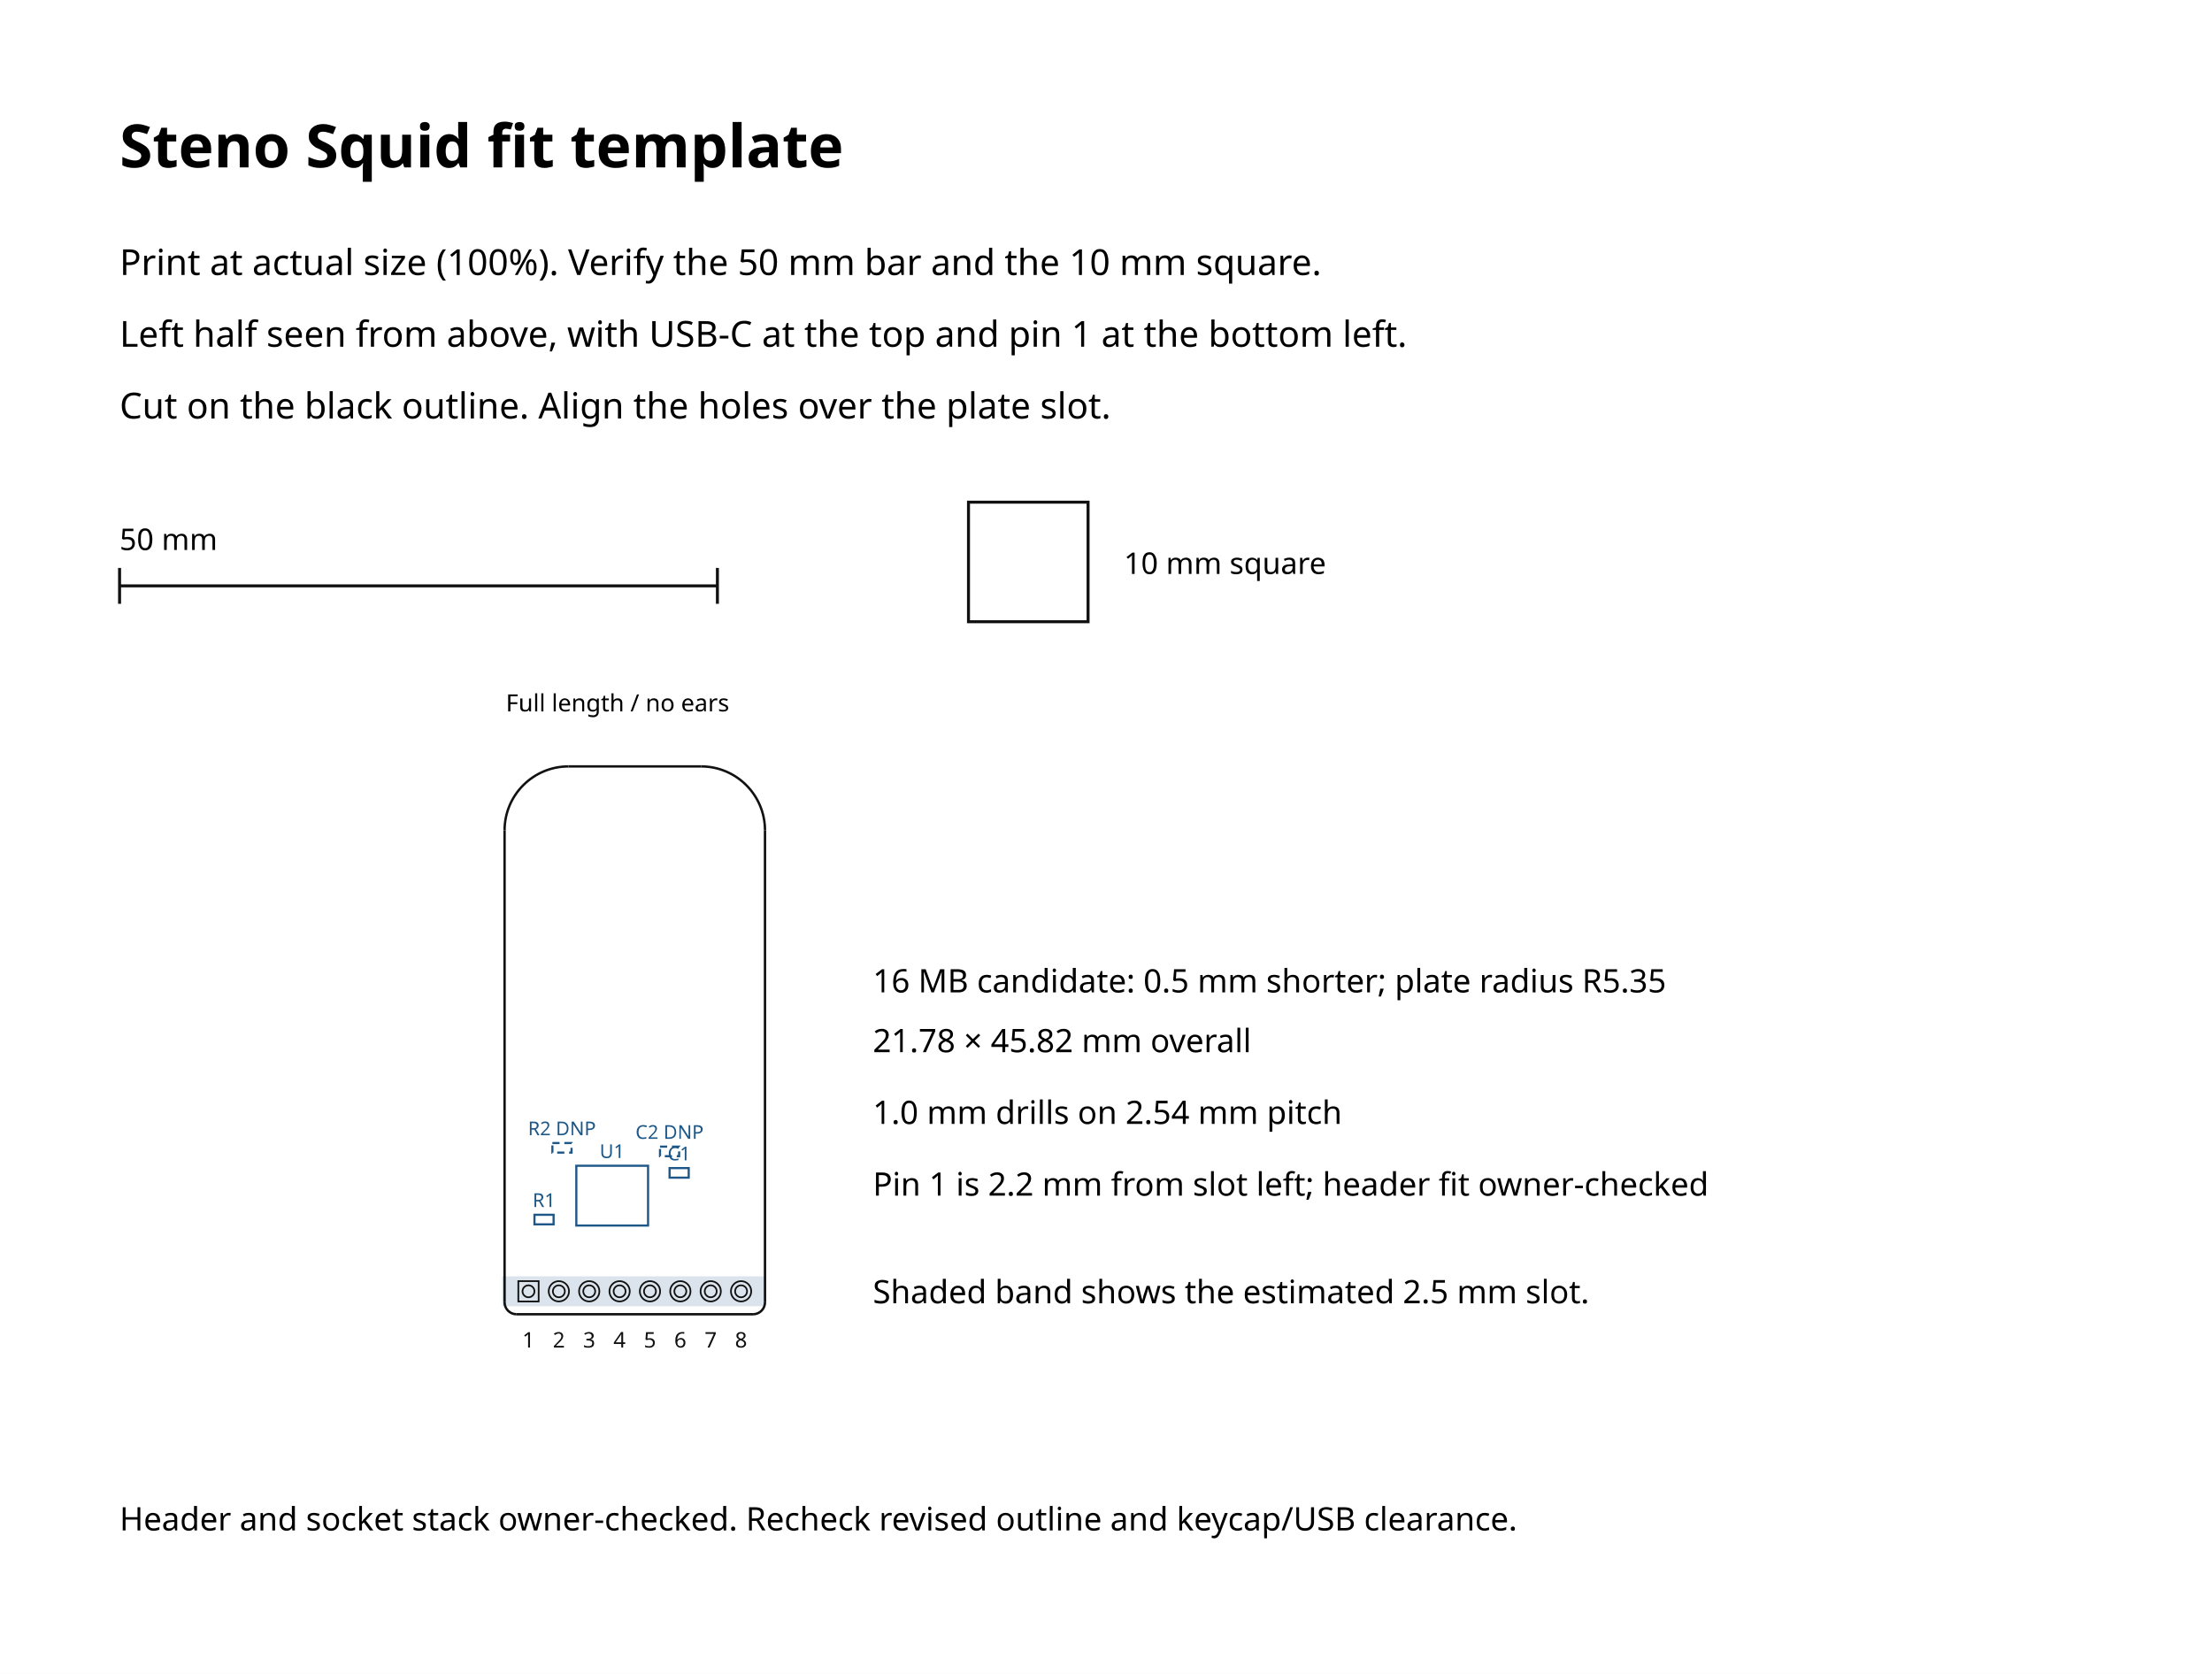
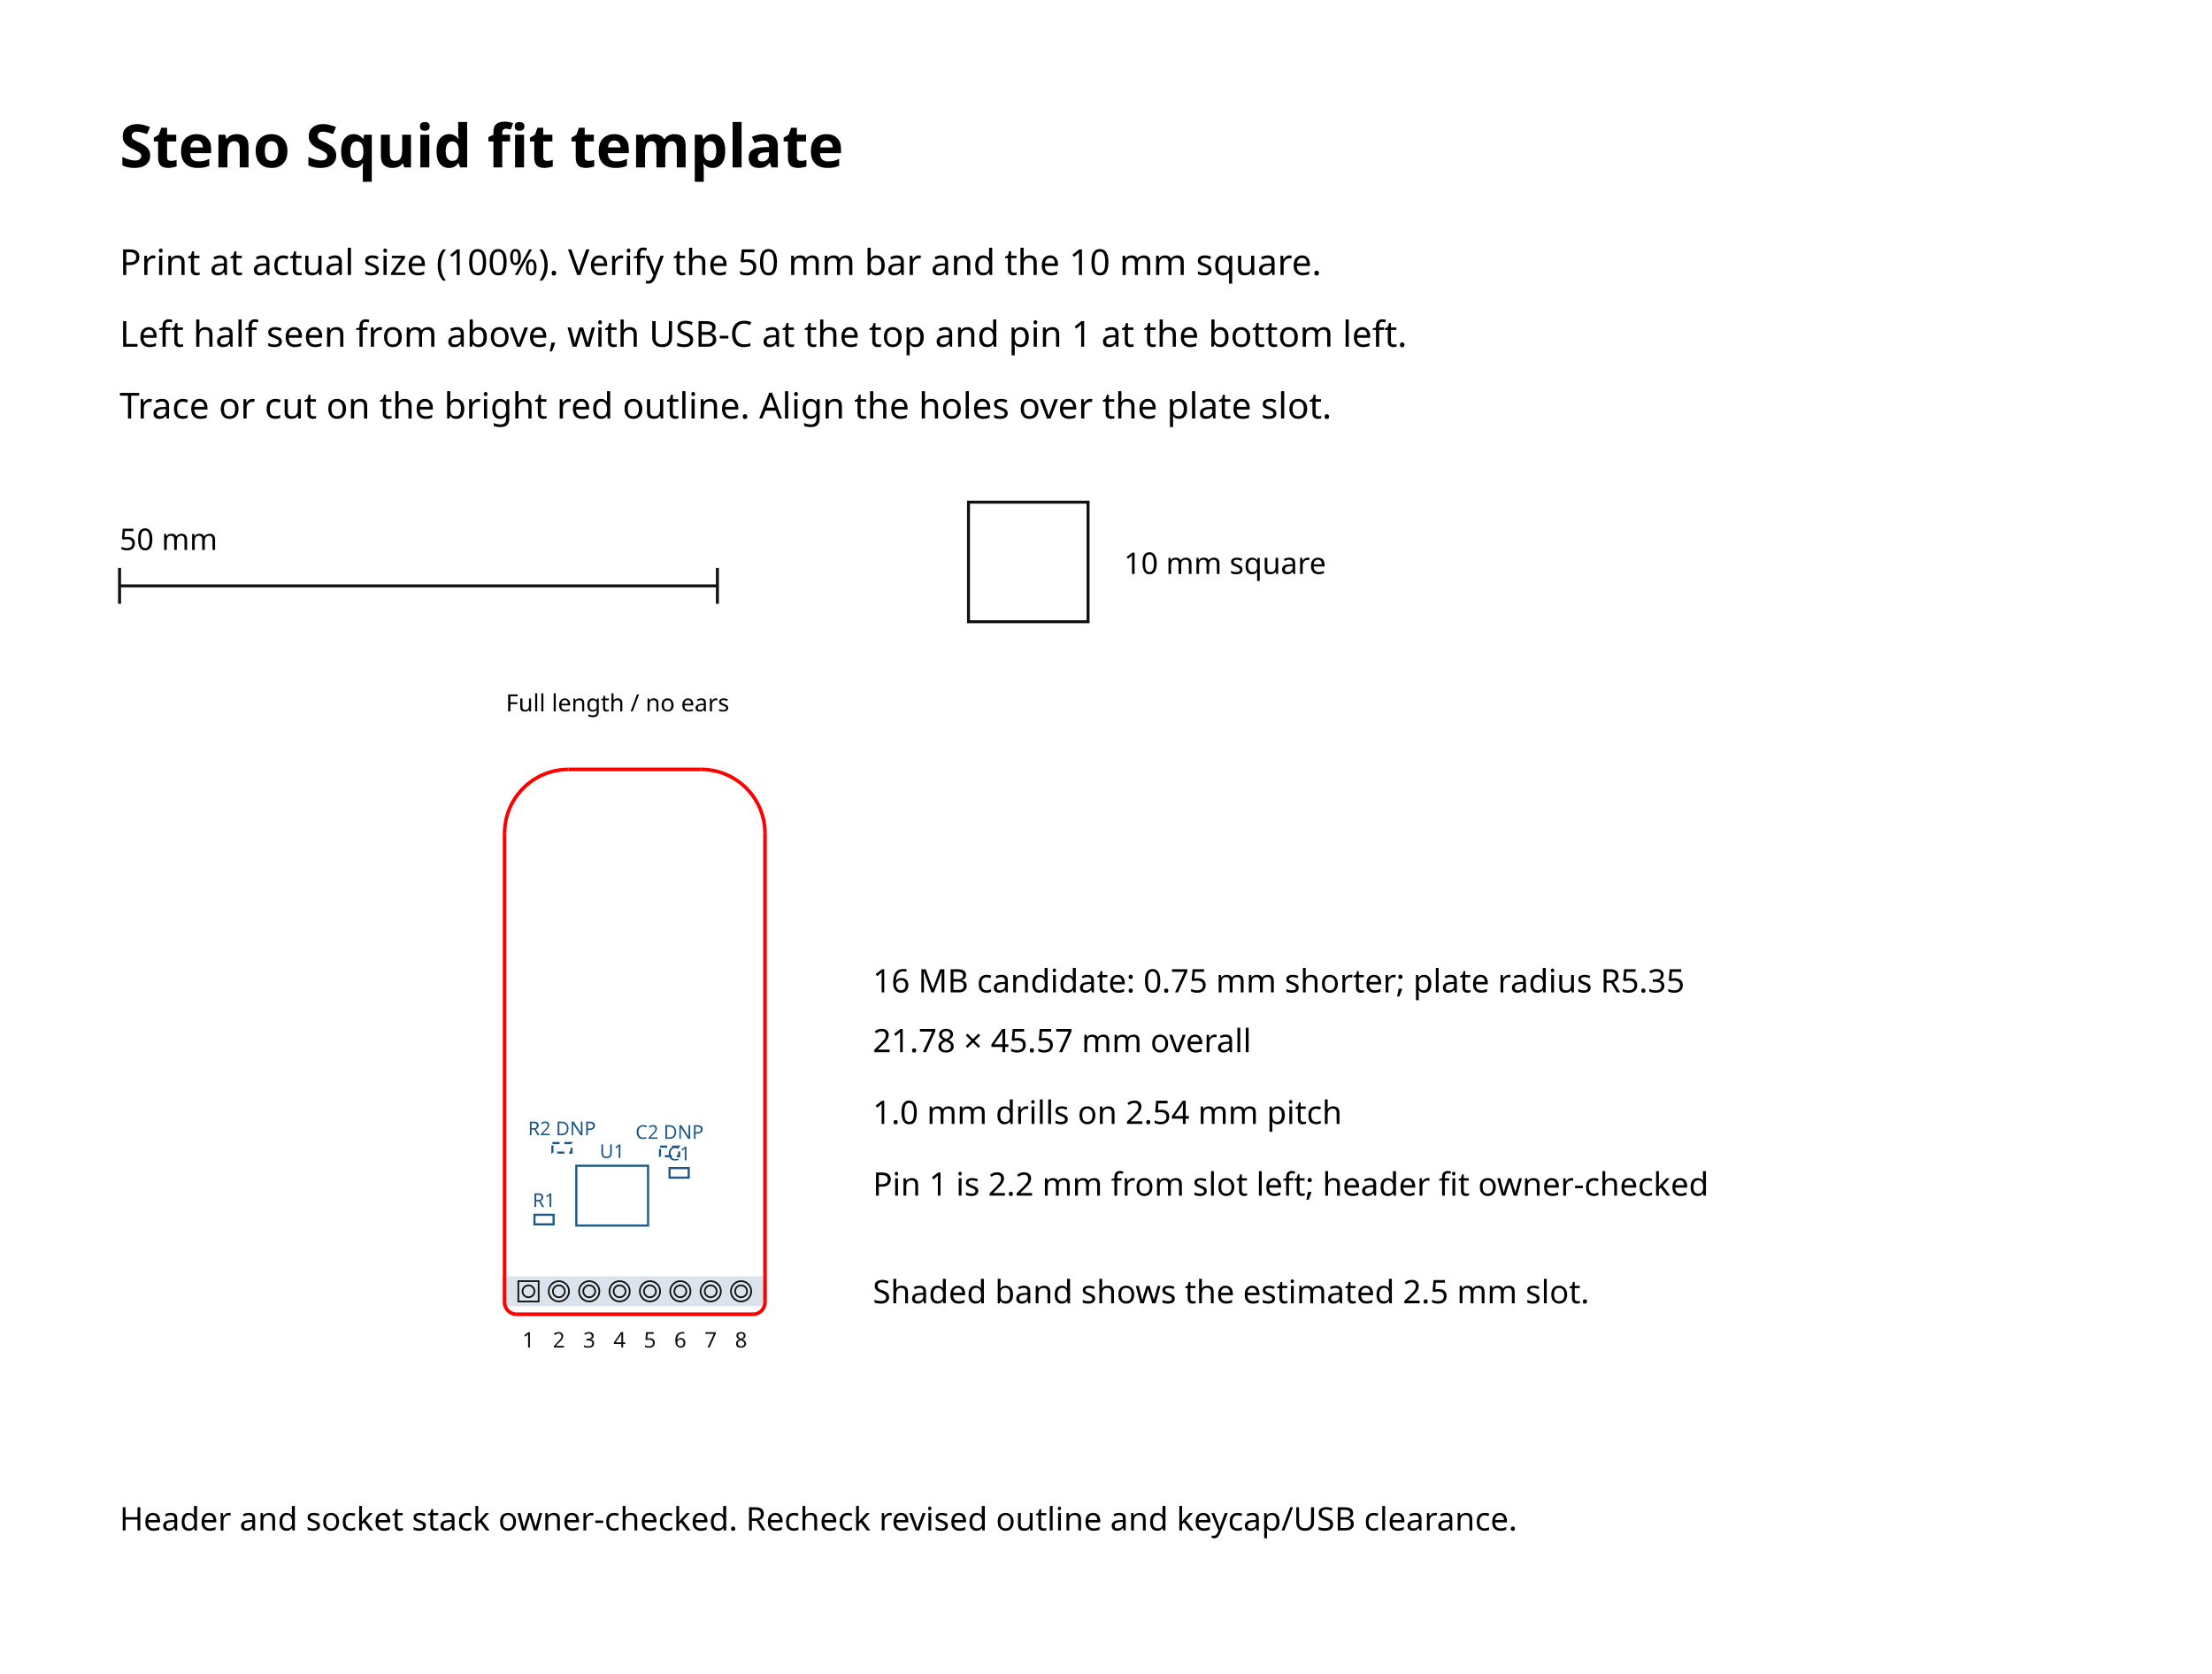
<svg xmlns="http://www.w3.org/2000/svg" width="185mm" height="140mm" viewBox="0 0 185 140" font-family="sans-serif">
  <rect width="185" height="140" fill="#fff" />
  <text x="10" y="14" font-size="5" font-weight="bold">Steno Squid fit template</text>
  <text x="10" y="23" font-size="3">Print at actual size (100%). Verify the 50 mm bar and the 10 mm square.</text>
  <text x="10" y="29" font-size="3">Left half seen from above, with USB-C at the top and pin 1 at the bottom left.</text>
-   <text x="10" y="35" font-size="3">Cut on the black outline. Align the holes over the plate slot.</text>
+   <text x="10" y="35" font-size="3">Trace or cut on the bright red outline. Align the holes over the plate slot.</text>
  <text x="10" y="46" font-size="2.5">50 mm</text>
  <path d="M 10 49 H 60 M 10 47.5 V 50.5 M 60 47.5 V 50.5" stroke="#111" fill="none" stroke-width=".25" />
  <rect x="81" y="42" width="10" height="10" stroke="#111" fill="none" stroke-width=".25" />
  <text x="94" y="48" font-size="2.5">10 mm square</text>
  <text x="51.65" y="59.5" text-anchor="middle" font-size="2">Full length / no ears</text>
  <rect x="42" y="106.75" width="21.9" height="2.5" fill="#dbe4ec" />
-   <g fill="none" stroke="#111" stroke-width=".20">
-     <path d="M 42.2 69.45 A 5.35 5.35 0 0 1 47.55 64.1" />
-     <path d="M 42.2 108.92 L 42.2 69.45" />
+   <g fill="none" stroke="#ff0000" stroke-width=".30">
+     <path d="M 42.2 69.7 A 5.35 5.35 0 0 1 47.55 64.35" />
+     <path d="M 42.2 108.92 L 42.2 69.7" />
    <path d="M 43.2 109.92 A 1 1 0 0 1 42.2 108.92" />
-     <path d="M 47.55 64.1 L 58.63 64.1" />
-     <path d="M 58.63 64.1 A 5.35 5.35 0 0 1 63.98 69.45" />
+     <path d="M 47.55 64.35 L 58.63 64.35" />
+     <path d="M 58.63 64.35 A 5.35 5.35 0 0 1 63.98 69.7" />
    <path d="M 62.98 109.92 L 43.2 109.92" />
-     <path d="M 63.98 69.45 L 63.98 108.92" />
+     <path d="M 63.98 69.7 L 63.98 108.92" />
    <path d="M 63.98 108.92 A 1 1 0 0 1 62.98 109.92" />
  </g>
  <g fill="none" stroke="#1d5787" stroke-width=".18">
    <rect x="48.200" y="97.500" width="6" height="5" />
    <text x="51.200" y="96.850" text-anchor="middle" fill="#1d5787" stroke="none" font-size="1.6">U1</text>
    <rect x="56.000" y="97.695" width="1.6" height="0.8" />
    <text x="56.800" y="97.045" text-anchor="middle" fill="#1d5787" stroke="none" font-size="1.6">C1</text>
    <rect x="44.700" y="101.600" width="1.6" height="0.8" />
    <text x="45.500" y="100.950" text-anchor="middle" fill="#1d5787" stroke="none" font-size="1.6">R1</text>
    <rect x="55.200" y="95.900" width="1.6" height="0.8" stroke-dasharray=".6 .4" />
    <text x="56.000" y="95.250" text-anchor="middle" fill="#1d5787" stroke="none" font-size="1.6">C2 DNP</text>
    <rect x="46.200" y="95.600" width="1.6" height="0.8" stroke-dasharray=".6 .4" />
    <text x="47.000" y="94.950" text-anchor="middle" fill="#1d5787" stroke="none" font-size="1.6">R2 DNP</text>
  </g>
  <g fill="none" stroke="#111" stroke-width=".14">
    <rect x="43.350" y="107.150" width="1.7" height="1.7" />
    <circle cx="44.200" cy="108" r=".5" />
    <text x="44.200" y="112.7" text-anchor="middle" fill="#111" stroke="none" font-size="1.8">1</text>
    <circle cx="46.740" cy="108" r=".85" />
    <circle cx="46.740" cy="108" r=".5" />
    <text x="46.740" y="112.7" text-anchor="middle" fill="#111" stroke="none" font-size="1.8">2</text>
    <circle cx="49.280" cy="108" r=".85" />
    <circle cx="49.280" cy="108" r=".5" />
    <text x="49.280" y="112.7" text-anchor="middle" fill="#111" stroke="none" font-size="1.8">3</text>
    <circle cx="51.820" cy="108" r=".85" />
    <circle cx="51.820" cy="108" r=".5" />
    <text x="51.820" y="112.7" text-anchor="middle" fill="#111" stroke="none" font-size="1.8">4</text>
    <circle cx="54.360" cy="108" r=".85" />
    <circle cx="54.360" cy="108" r=".5" />
    <text x="54.360" y="112.7" text-anchor="middle" fill="#111" stroke="none" font-size="1.8">5</text>
    <circle cx="56.900" cy="108" r=".85" />
    <circle cx="56.900" cy="108" r=".5" />
    <text x="56.900" y="112.7" text-anchor="middle" fill="#111" stroke="none" font-size="1.8">6</text>
    <circle cx="59.440" cy="108" r=".85" />
    <circle cx="59.440" cy="108" r=".5" />
    <text x="59.440" y="112.7" text-anchor="middle" fill="#111" stroke="none" font-size="1.8">7</text>
    <circle cx="61.980" cy="108" r=".85" />
    <circle cx="61.980" cy="108" r=".5" />
    <text x="61.980" y="112.7" text-anchor="middle" fill="#111" stroke="none" font-size="1.8">8</text>
  </g>
-   <text x="73" y="88" font-size="2.7">21.78 × 45.82 mm overall</text>
-   <text x="73" y="83" font-size="2.7">16 MB candidate: 0.5 mm shorter; plate radius R5.35</text>
+   <text x="73" y="88" font-size="2.7">21.78 × 45.57 mm overall</text>
+   <text x="73" y="83" font-size="2.7">16 MB candidate: 0.75 mm shorter; plate radius R5.35</text>
  <text x="73" y="94" font-size="2.7">1.0 mm drills on 2.54 mm pitch</text>
  <text x="73" y="100" font-size="2.7">Pin 1 is 2.2 mm from slot left; header fit owner-checked</text>
  <text x="73" y="109" font-size="2.7">Shaded band shows the estimated 2.5 mm slot.</text>
  <text x="10" y="128" font-size="2.7">Header and socket stack owner-checked. Recheck revised outline and keycap/USB clearance.</text>
</svg>
